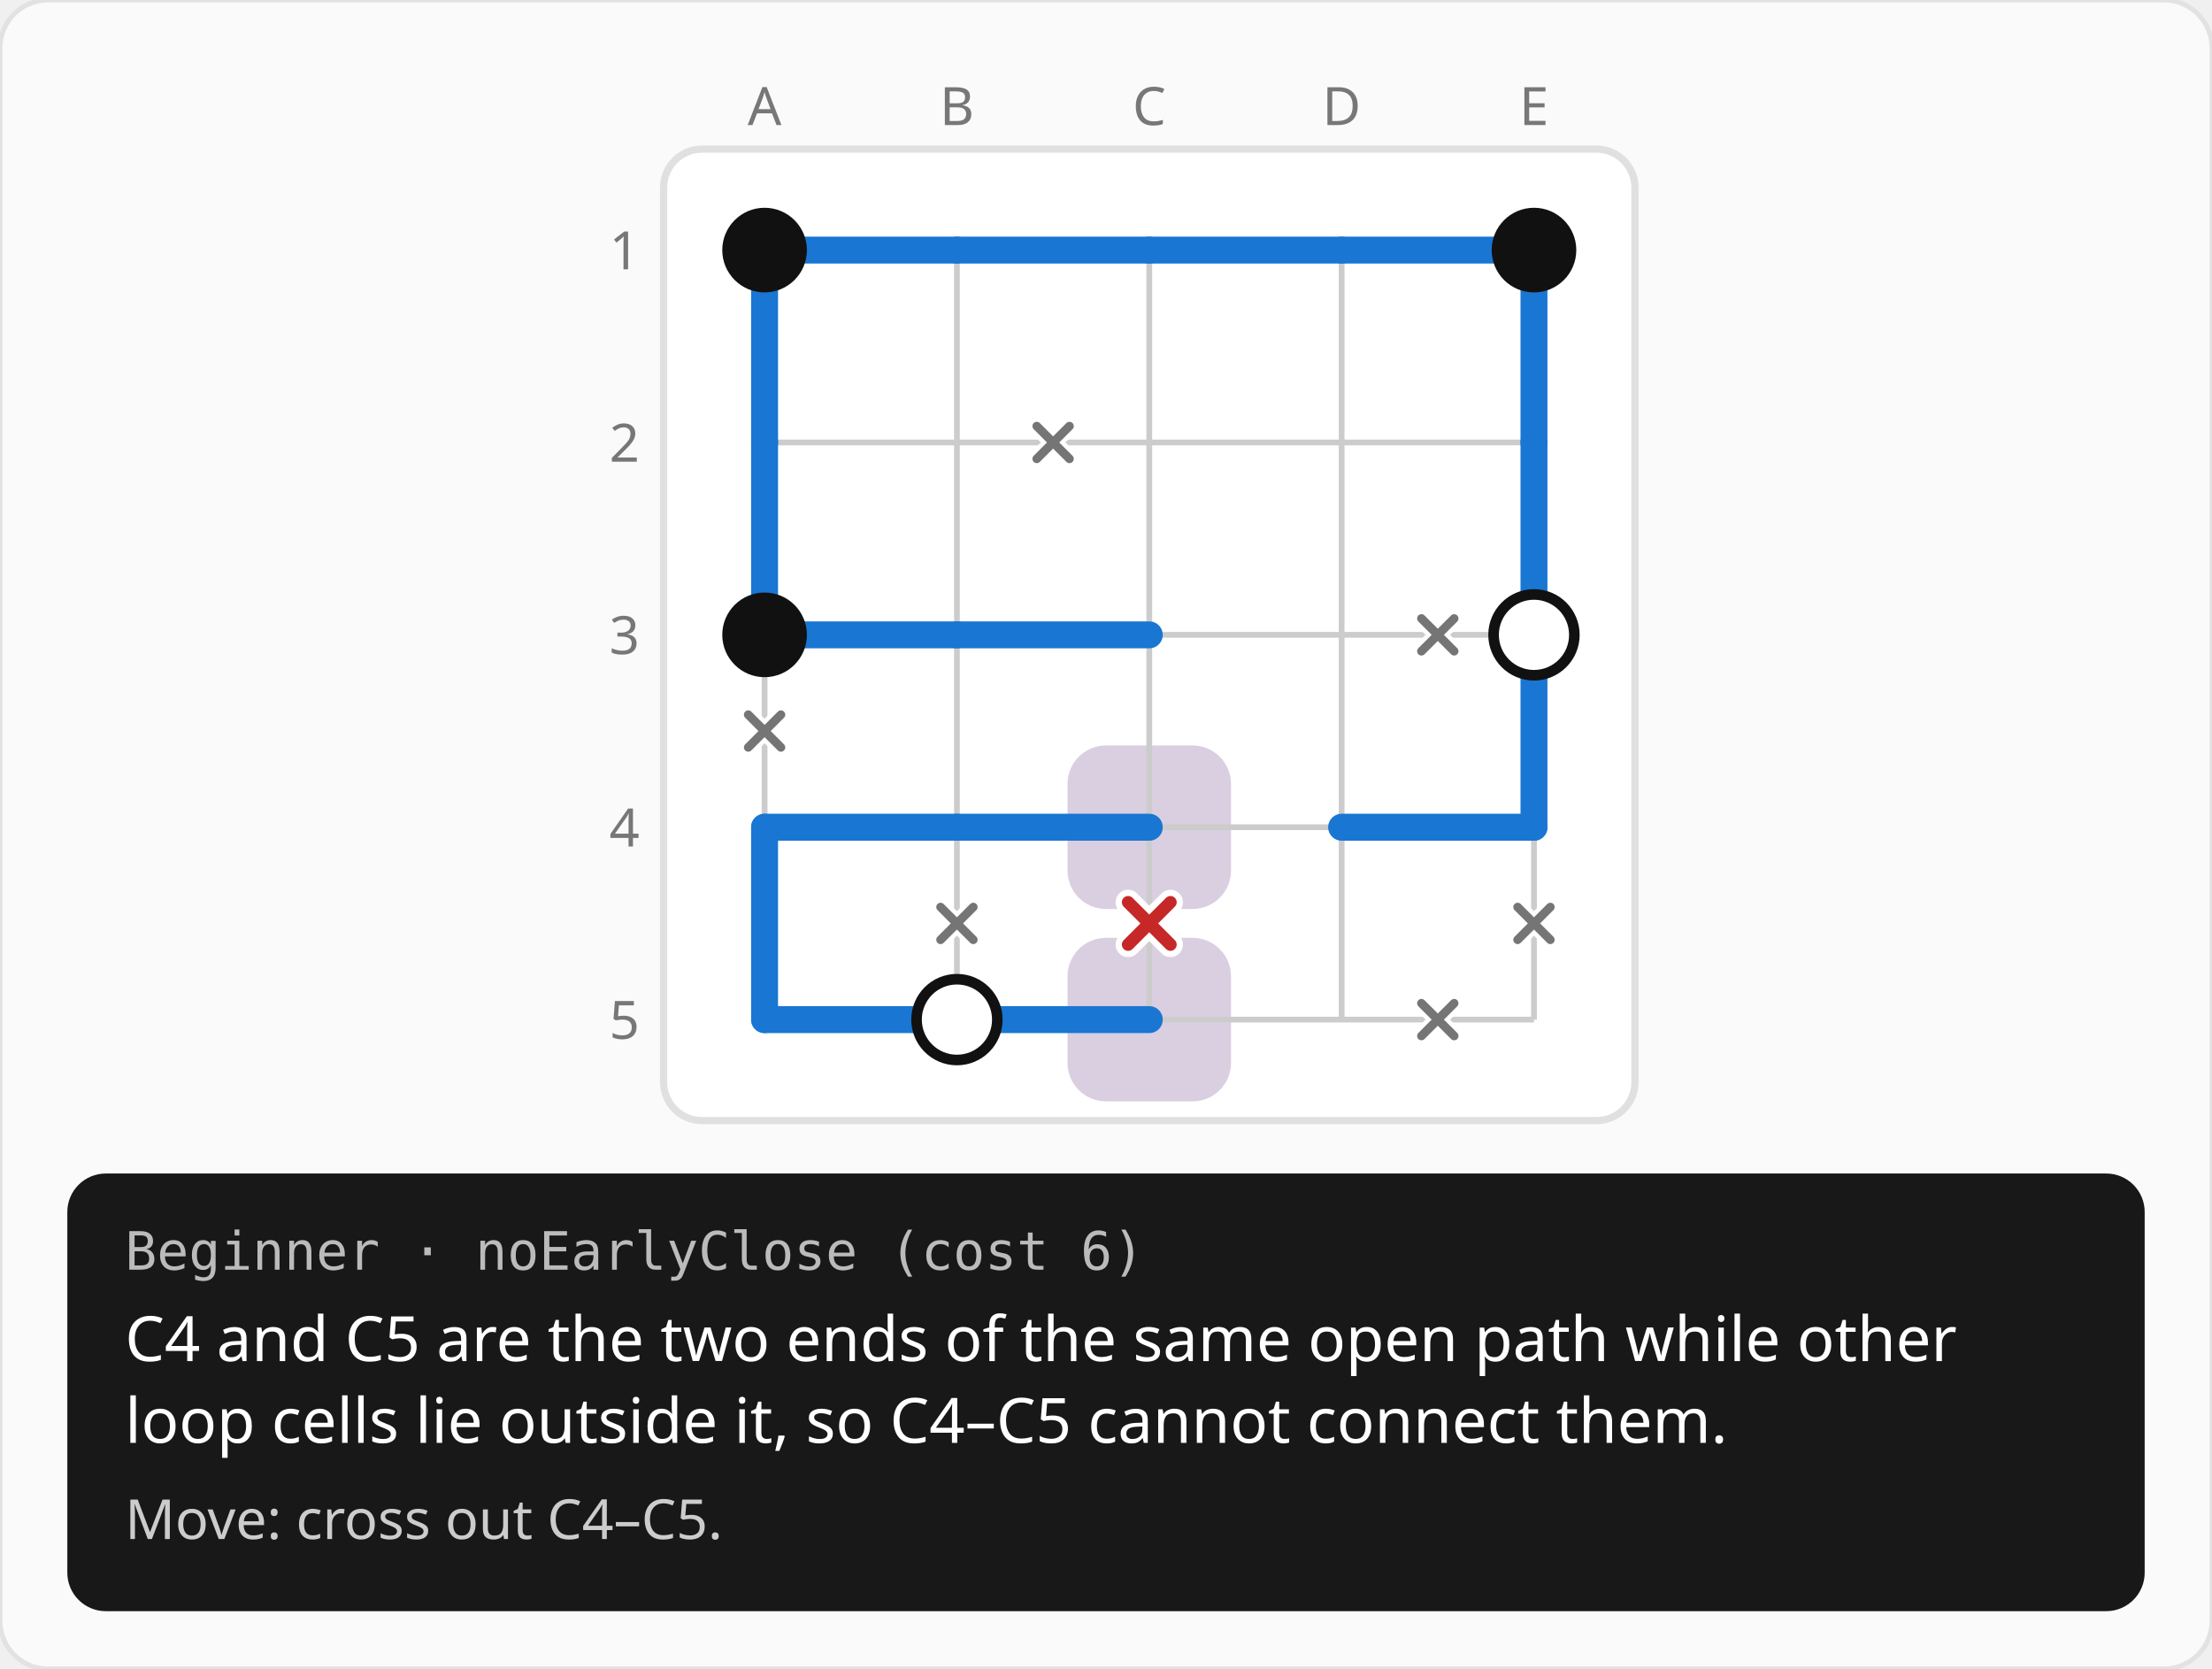
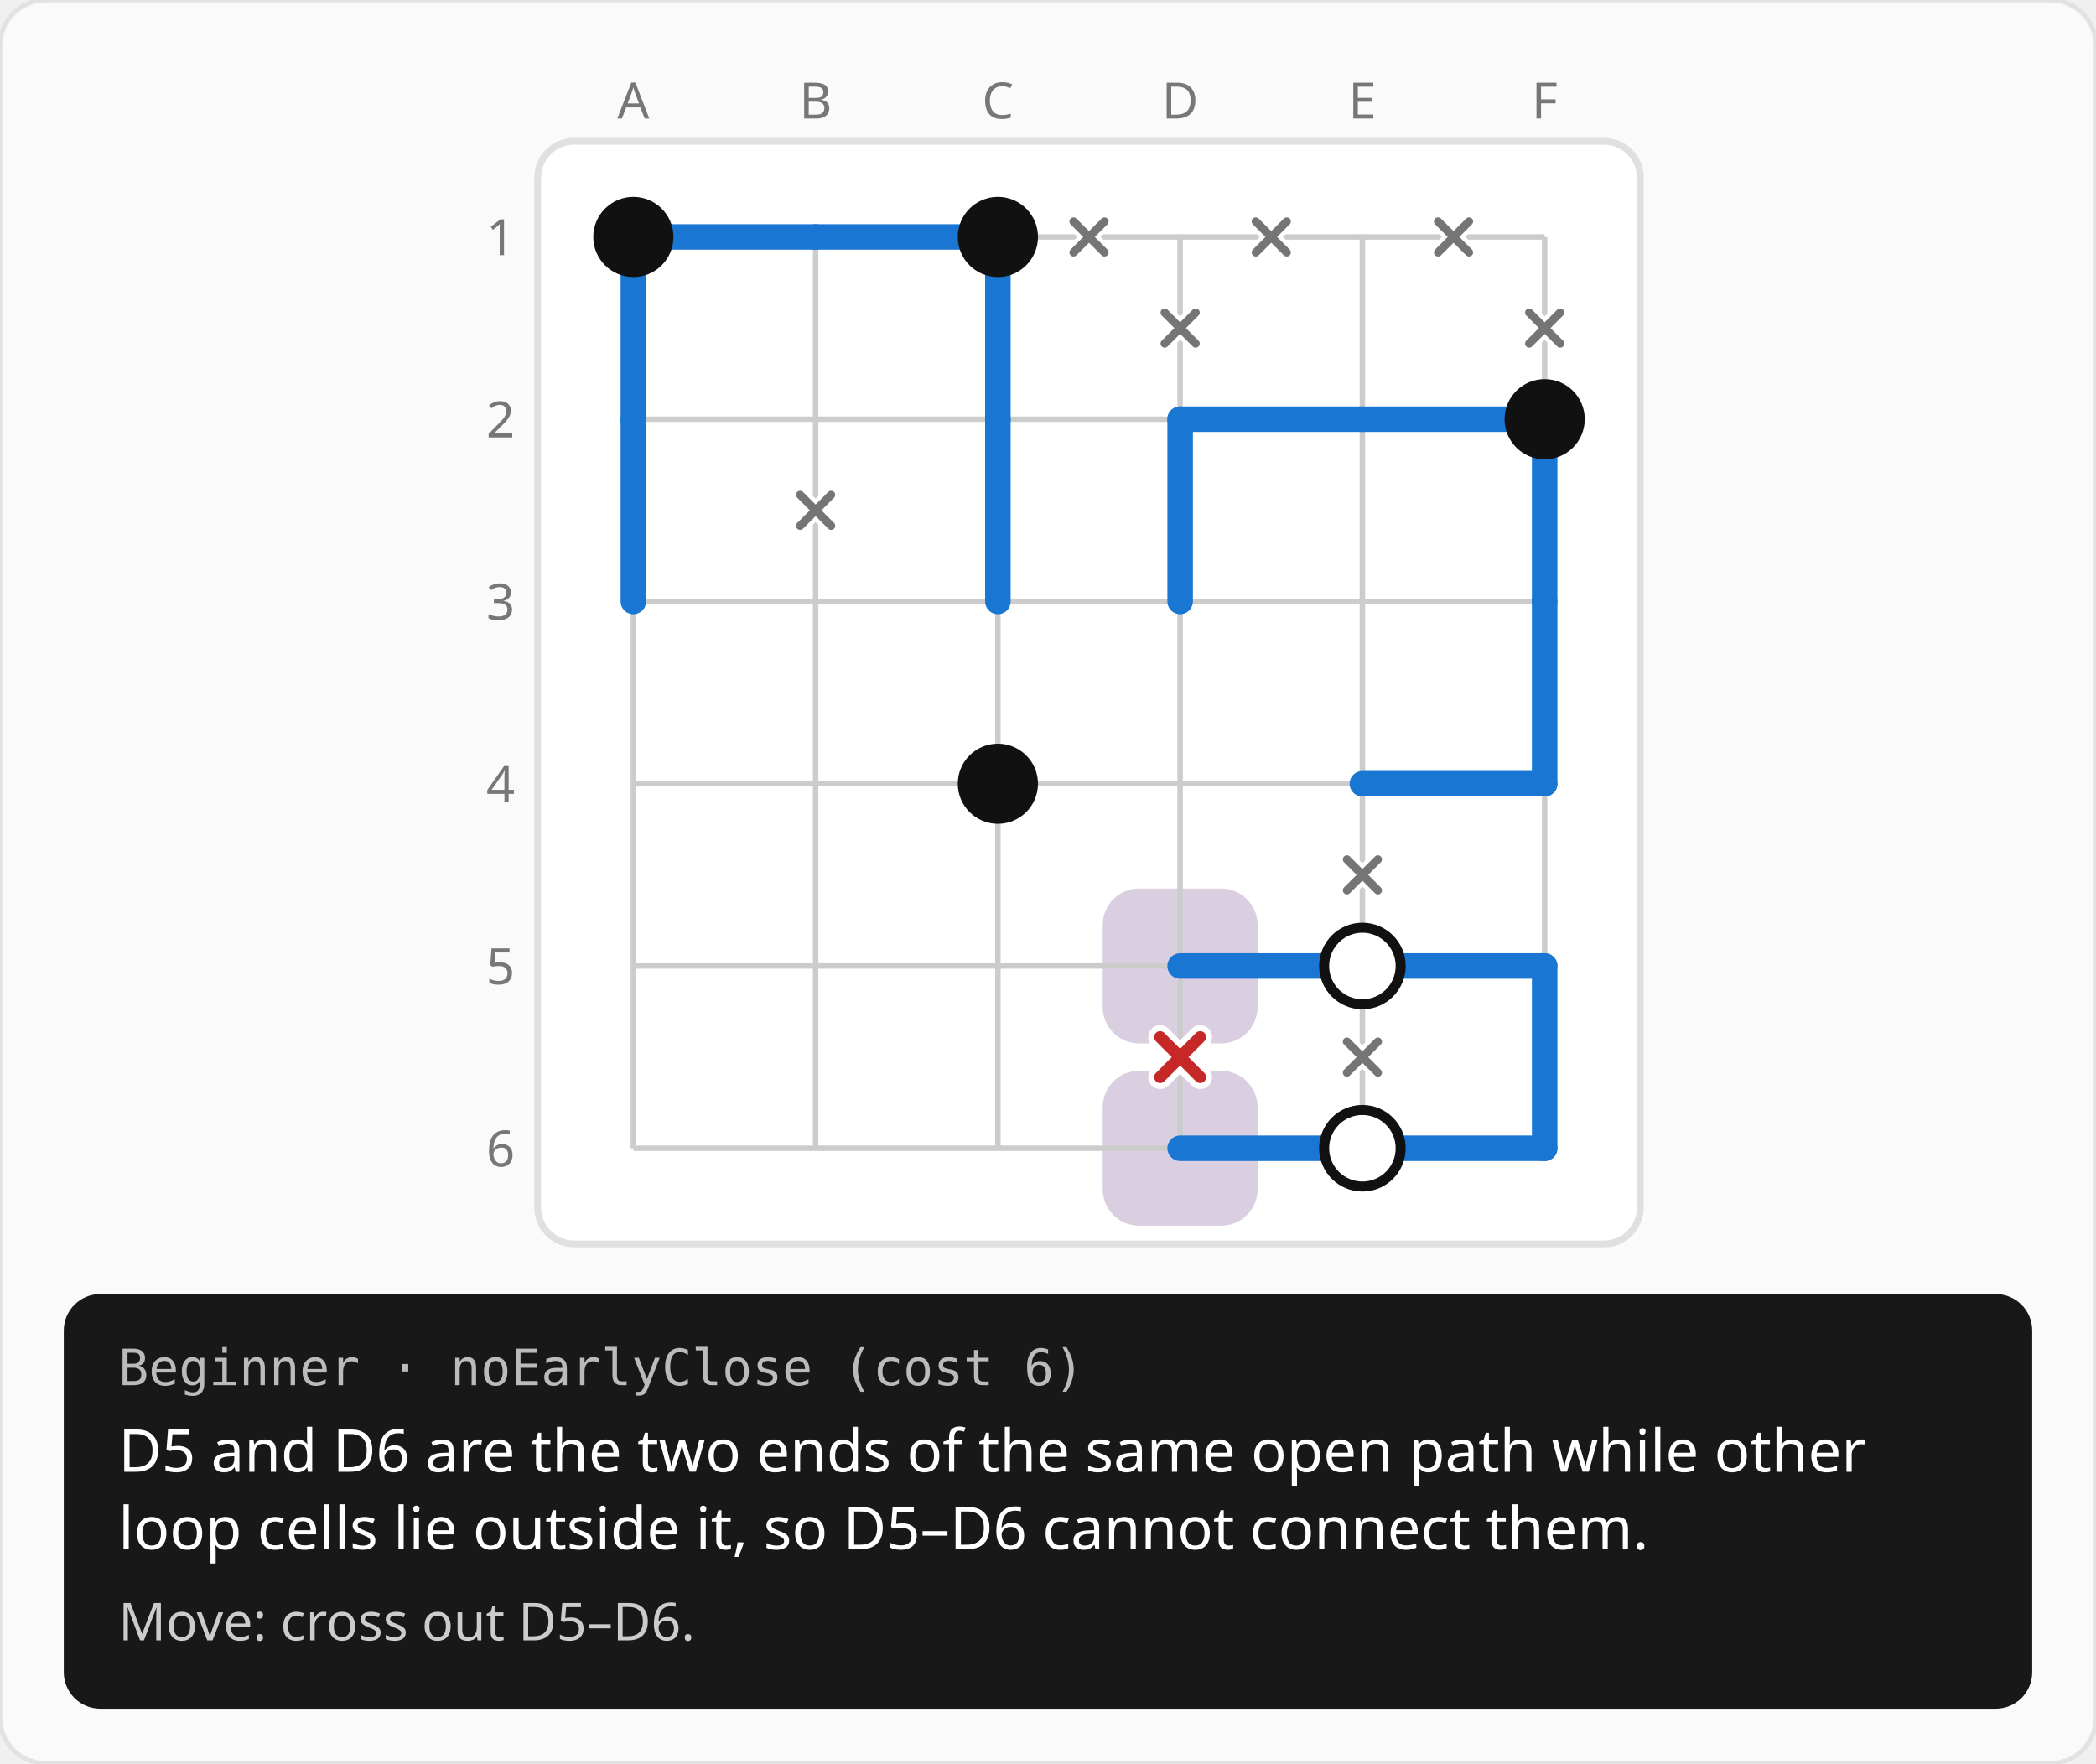
- <svg xmlns="http://www.w3.org/2000/svg" width="460" height="347" viewBox="0 0 460 347">
-   <rect width="460" height="347" rx="10" fill="#fafafa" stroke="#e2e2e2" />
+ <svg xmlns="http://www.w3.org/2000/svg" width="460" height="387" viewBox="0 0 460 387">
+   <rect width="460" height="387" rx="10" fill="#fafafa" stroke="#e2e2e2" />
  <defs>
    <pattern id="hatch" width="8" height="8" patternUnits="userSpaceOnUse" patternTransform="rotate(45)">
      <line x1="0" y1="0" x2="0" y2="8" stroke="#d55e00" stroke-width="3" opacity="0.55" />
    </pattern>
  </defs>
-   <g transform="translate(119 12)">
+   <g transform="translate(99 12)">
    <text x="40" y="14" fill="#777777" font-size="11" font-family="system-ui, sans-serif" text-anchor="middle">A</text>
    <text x="80" y="14" fill="#777777" font-size="11" font-family="system-ui, sans-serif" text-anchor="middle">B</text>
    <text x="120" y="14" fill="#777777" font-size="11" font-family="system-ui, sans-serif" text-anchor="middle">C</text>
    <text x="160" y="14" fill="#777777" font-size="11" font-family="system-ui, sans-serif" text-anchor="middle">D</text>
    <text x="200" y="14" fill="#777777" font-size="11" font-family="system-ui, sans-serif" text-anchor="middle">E</text>
+     <text x="240" y="14" fill="#777777" font-size="11" font-family="system-ui, sans-serif" text-anchor="middle">F</text>
    <text x="14" y="44" fill="#777777" font-size="11" font-family="system-ui, sans-serif" text-anchor="end">1</text>
    <text x="14" y="84" fill="#777777" font-size="11" font-family="system-ui, sans-serif" text-anchor="end">2</text>
    <text x="14" y="124" fill="#777777" font-size="11" font-family="system-ui, sans-serif" text-anchor="end">3</text>
    <text x="14" y="164" fill="#777777" font-size="11" font-family="system-ui, sans-serif" text-anchor="end">4</text>
    <text x="14" y="204" fill="#777777" font-size="11" font-family="system-ui, sans-serif" text-anchor="end">5</text>
+     <text x="14" y="244" fill="#777777" font-size="11" font-family="system-ui, sans-serif" text-anchor="end">6</text>
    <g transform="translate(18 18)">
-       <rect x="1" y="1" width="202" height="202" rx="8" fill="#ffffff" stroke="#e0e0e0" stroke-width="1.5" />
-       <rect x="85" y="125" width="34" height="34" rx="8" fill="rgba(122,81,149,0.28)" />
-       <rect x="85" y="165" width="34" height="34" rx="8" fill="rgba(122,81,149,0.28)" />
-       <line x1="22" y1="22" x2="182" y2="22" stroke="#cccccc" stroke-width="1.2" />
-       <line x1="22" y1="62" x2="182" y2="62" stroke="#cccccc" stroke-width="1.2" />
-       <line x1="22" y1="102" x2="182" y2="102" stroke="#cccccc" stroke-width="1.2" />
-       <line x1="22" y1="142" x2="182" y2="142" stroke="#cccccc" stroke-width="1.2" />
-       <line x1="22" y1="182" x2="182" y2="182" stroke="#cccccc" stroke-width="1.2" />
-       <line x1="22" y1="22" x2="22" y2="182" stroke="#cccccc" stroke-width="1.2" />
-       <line x1="62" y1="22" x2="62" y2="182" stroke="#cccccc" stroke-width="1.2" />
-       <line x1="102" y1="22" x2="102" y2="182" stroke="#cccccc" stroke-width="1.2" />
-       <line x1="142" y1="22" x2="142" y2="182" stroke="#cccccc" stroke-width="1.2" />
-       <line x1="182" y1="22" x2="182" y2="182" stroke="#cccccc" stroke-width="1.2" />
+       <rect x="1" y="1" width="242" height="242" rx="8" fill="#ffffff" stroke="#e0e0e0" stroke-width="1.5" />
+       <rect x="125" y="165" width="34" height="34" rx="8" fill="rgba(122,81,149,0.28)" />
+       <rect x="125" y="205" width="34" height="34" rx="8" fill="rgba(122,81,149,0.28)" />
+       <line x1="22" y1="22" x2="222" y2="22" stroke="#cccccc" stroke-width="1.2" />
+       <line x1="22" y1="62" x2="222" y2="62" stroke="#cccccc" stroke-width="1.2" />
+       <line x1="22" y1="102" x2="222" y2="102" stroke="#cccccc" stroke-width="1.2" />
+       <line x1="22" y1="142" x2="222" y2="142" stroke="#cccccc" stroke-width="1.2" />
+       <line x1="22" y1="182" x2="222" y2="182" stroke="#cccccc" stroke-width="1.2" />
+       <line x1="22" y1="222" x2="222" y2="222" stroke="#cccccc" stroke-width="1.2" />
+       <line x1="22" y1="22" x2="22" y2="222" stroke="#cccccc" stroke-width="1.2" />
+       <line x1="62" y1="22" x2="62" y2="222" stroke="#cccccc" stroke-width="1.2" />
+       <line x1="102" y1="22" x2="102" y2="222" stroke="#cccccc" stroke-width="1.2" />
+       <line x1="142" y1="22" x2="142" y2="222" stroke="#cccccc" stroke-width="1.2" />
+       <line x1="182" y1="22" x2="182" y2="222" stroke="#cccccc" stroke-width="1.2" />
+       <line x1="222" y1="22" x2="222" y2="222" stroke="#cccccc" stroke-width="1.2" />
      <line x1="22" y1="22" x2="62" y2="22" stroke="#1976d2" stroke-width="5.6" stroke-linecap="round" />
      <line x1="22" y1="22" x2="22" y2="62" stroke="#1976d2" stroke-width="5.6" stroke-linecap="round" />
      <line x1="62" y1="22" x2="102" y2="22" stroke="#1976d2" stroke-width="5.6" stroke-linecap="round" />
-       <line x1="102" y1="22" x2="142" y2="22" stroke="#1976d2" stroke-width="5.6" stroke-linecap="round" />
-       <line x1="142" y1="22" x2="182" y2="22" stroke="#1976d2" stroke-width="5.6" stroke-linecap="round" />
-       <line x1="182" y1="22" x2="182" y2="62" stroke="#1976d2" stroke-width="5.6" stroke-linecap="round" />
+       <line x1="102" y1="22" x2="102" y2="62" stroke="#1976d2" stroke-width="5.6" stroke-linecap="round" />
      <line x1="22" y1="62" x2="22" y2="102" stroke="#1976d2" stroke-width="5.6" stroke-linecap="round" />
-       <line x1="182" y1="62" x2="182" y2="102" stroke="#1976d2" stroke-width="5.6" stroke-linecap="round" />
-       <line x1="22" y1="102" x2="62" y2="102" stroke="#1976d2" stroke-width="5.6" stroke-linecap="round" />
-       <line x1="62" y1="102" x2="102" y2="102" stroke="#1976d2" stroke-width="5.6" stroke-linecap="round" />
-       <line x1="182" y1="102" x2="182" y2="142" stroke="#1976d2" stroke-width="5.6" stroke-linecap="round" />
-       <line x1="22" y1="142" x2="62" y2="142" stroke="#1976d2" stroke-width="5.6" stroke-linecap="round" />
-       <line x1="22" y1="142" x2="22" y2="182" stroke="#1976d2" stroke-width="5.6" stroke-linecap="round" />
-       <line x1="62" y1="142" x2="102" y2="142" stroke="#1976d2" stroke-width="5.6" stroke-linecap="round" />
-       <line x1="142" y1="142" x2="182" y2="142" stroke="#1976d2" stroke-width="5.6" stroke-linecap="round" />
-       <line x1="22" y1="182" x2="62" y2="182" stroke="#1976d2" stroke-width="5.6" stroke-linecap="round" />
-       <line x1="62" y1="182" x2="102" y2="182" stroke="#1976d2" stroke-width="5.6" stroke-linecap="round" />
+       <line x1="102" y1="62" x2="102" y2="102" stroke="#1976d2" stroke-width="5.6" stroke-linecap="round" />
+       <line x1="142" y1="62" x2="182" y2="62" stroke="#1976d2" stroke-width="5.6" stroke-linecap="round" />
+       <line x1="142" y1="62" x2="142" y2="102" stroke="#1976d2" stroke-width="5.6" stroke-linecap="round" />
+       <line x1="182" y1="62" x2="222" y2="62" stroke="#1976d2" stroke-width="5.6" stroke-linecap="round" />
+       <line x1="222" y1="62" x2="222" y2="102" stroke="#1976d2" stroke-width="5.6" stroke-linecap="round" />
+       <line x1="222" y1="102" x2="222" y2="142" stroke="#1976d2" stroke-width="5.6" stroke-linecap="round" />
+       <line x1="182" y1="142" x2="222" y2="142" stroke="#1976d2" stroke-width="5.6" stroke-linecap="round" />
+       <line x1="142" y1="182" x2="182" y2="182" stroke="#1976d2" stroke-width="5.6" stroke-linecap="round" />
+       <line x1="182" y1="182" x2="222" y2="182" stroke="#1976d2" stroke-width="5.6" stroke-linecap="round" />
+       <line x1="222" y1="182" x2="222" y2="222" stroke="#1976d2" stroke-width="5.6" stroke-linecap="round" />
+       <line x1="142" y1="222" x2="182" y2="222" stroke="#1976d2" stroke-width="5.6" stroke-linecap="round" />
+       <line x1="182" y1="222" x2="222" y2="222" stroke="#1976d2" stroke-width="5.6" stroke-linecap="round" />
      <circle cx="22" cy="22" r="8.8" fill="#111111" />
-       <circle cx="182" cy="22" r="8.8" fill="#111111" />
-       <circle cx="22" cy="102" r="8.8" fill="#111111" />
-       <circle cx="182" cy="102" r="8.4" fill="#ffffff" />
-       <circle cx="182" cy="102" r="8.4" fill="none" stroke="#111111" stroke-width="2.2" />
-       <circle cx="62" cy="182" r="8.4" fill="#ffffff" />
-       <circle cx="62" cy="182" r="8.4" fill="none" stroke="#111111" stroke-width="2.2" />
-       <path d="M78.6 58.6L85.4 65.4M78.6 65.4L85.4 58.6" stroke="#ffffff" stroke-width="3.6" stroke-linecap="round" />
-       <path d="M78.6 58.6L85.4 65.4M78.6 65.4L85.4 58.6" stroke="#757575" stroke-width="1.8" stroke-linecap="round" />
-       <path d="M18.6 118.6L25.4 125.4M18.6 125.4L25.4 118.6" stroke="#ffffff" stroke-width="3.6" stroke-linecap="round" />
-       <path d="M18.6 118.6L25.4 125.4M18.6 125.4L25.4 118.6" stroke="#757575" stroke-width="1.8" stroke-linecap="round" />
-       <path d="M158.6 98.6L165.4 105.4M158.6 105.4L165.4 98.6" stroke="#ffffff" stroke-width="3.6" stroke-linecap="round" />
-       <path d="M158.6 98.6L165.4 105.4M158.6 105.4L165.4 98.6" stroke="#757575" stroke-width="1.8" stroke-linecap="round" />
-       <path d="M58.6 158.6L65.4 165.4M58.6 165.4L65.4 158.6" stroke="#ffffff" stroke-width="3.6" stroke-linecap="round" />
-       <path d="M58.6 158.6L65.4 165.4M58.6 165.4L65.4 158.6" stroke="#757575" stroke-width="1.8" stroke-linecap="round" />
+       <circle cx="102" cy="22" r="8.8" fill="#111111" />
+       <circle cx="222" cy="62" r="8.8" fill="#111111" />
+       <circle cx="102" cy="142" r="8.8" fill="#111111" />
+       <circle cx="182" cy="182" r="8.4" fill="#ffffff" />
+       <circle cx="182" cy="182" r="8.4" fill="none" stroke="#111111" stroke-width="2.2" />
+       <circle cx="182" cy="222" r="8.4" fill="#ffffff" />
+       <circle cx="182" cy="222" r="8.4" fill="none" stroke="#111111" stroke-width="2.2" />
+       <path d="M118.6 18.6L125.4 25.4M118.6 25.4L125.4 18.6" stroke="#ffffff" stroke-width="3.6" stroke-linecap="round" />
+       <path d="M118.6 18.6L125.4 25.4M118.6 25.4L125.4 18.6" stroke="#757575" stroke-width="1.8" stroke-linecap="round" />
+       <path d="M158.6 18.6L165.4 25.4M158.6 25.4L165.4 18.6" stroke="#ffffff" stroke-width="3.6" stroke-linecap="round" />
+       <path d="M158.6 18.6L165.4 25.4M158.6 25.4L165.4 18.6" stroke="#757575" stroke-width="1.8" stroke-linecap="round" />
+       <path d="M138.6 38.6L145.4 45.4M138.6 45.4L145.4 38.6" stroke="#ffffff" stroke-width="3.6" stroke-linecap="round" />
+       <path d="M138.6 38.6L145.4 45.4M138.6 45.4L145.4 38.6" stroke="#757575" stroke-width="1.8" stroke-linecap="round" />
+       <path d="M198.6 18.6L205.4 25.4M198.6 25.4L205.4 18.6" stroke="#ffffff" stroke-width="3.6" stroke-linecap="round" />
+       <path d="M198.6 18.6L205.4 25.4M198.6 25.4L205.4 18.6" stroke="#757575" stroke-width="1.8" stroke-linecap="round" />
+       <path d="M218.6 38.6L225.4 45.4M218.6 45.4L225.4 38.6" stroke="#ffffff" stroke-width="3.6" stroke-linecap="round" />
+       <path d="M218.6 38.6L225.4 45.4M218.6 45.4L225.4 38.6" stroke="#757575" stroke-width="1.8" stroke-linecap="round" />
+       <path d="M58.6 78.6L65.4 85.4M58.6 85.4L65.4 78.6" stroke="#ffffff" stroke-width="3.6" stroke-linecap="round" />
+       <path d="M58.6 78.6L65.4 85.4M58.6 85.4L65.4 78.6" stroke="#757575" stroke-width="1.8" stroke-linecap="round" />
      <path d="M178.6 158.6L185.4 165.4M178.6 165.4L185.4 158.6" stroke="#ffffff" stroke-width="3.6" stroke-linecap="round" />
      <path d="M178.6 158.6L185.4 165.4M178.6 165.4L185.4 158.6" stroke="#757575" stroke-width="1.8" stroke-linecap="round" />
-       <path d="M158.6 178.6L165.4 185.4M158.6 185.4L165.4 178.6" stroke="#ffffff" stroke-width="3.6" stroke-linecap="round" />
-       <path d="M158.6 178.6L165.4 185.4M158.6 185.4L165.4 178.6" stroke="#757575" stroke-width="1.8" stroke-linecap="round" />
-       <path d="M97.6 157.6L106.4 166.4M97.6 166.4L106.4 157.6" stroke="#ffffff" stroke-width="5.2" stroke-linecap="round" />
-       <path d="M97.6 157.6L106.4 166.4M97.6 166.4L106.4 157.6" stroke="#c62828" stroke-width="2.6" stroke-linecap="round" />
+       <path d="M178.6 198.6L185.4 205.4M178.6 205.4L185.4 198.6" stroke="#ffffff" stroke-width="3.6" stroke-linecap="round" />
+       <path d="M178.6 198.6L185.4 205.4M178.6 205.4L185.4 198.6" stroke="#757575" stroke-width="1.8" stroke-linecap="round" />
+       <path d="M137.6 197.6L146.4 206.4M137.6 206.4L146.4 197.6" stroke="#ffffff" stroke-width="5.2" stroke-linecap="round" />
+       <path d="M137.6 197.6L146.4 206.4M137.6 206.4L146.4 197.6" stroke="#c62828" stroke-width="2.6" stroke-linecap="round" />
    </g>
  </g>
-   <rect x="14" y="244" width="432" height="91" rx="8" fill="#181818" />
-   <text x="26" y="264" fill="#bbbbbb" font-size="11" font-family="ui-monospace, Menlo, monospace">Beginner · noEarlyClose (cost 6)</text>
-   <text x="26" y="283" fill="#ffffff" font-size="13" font-family="system-ui, sans-serif">C4 and C5 are the two ends of the same open path while other</text>
-   <text x="26" y="300" fill="#ffffff" font-size="13" font-family="system-ui, sans-serif">loop cells lie outside it, so C4–C5 cannot connect them.</text>
-   <text x="26" y="320" fill="#cccccc" font-size="11.5" font-family="system-ui, sans-serif">Move: cross out C4–C5.</text>
+   <rect x="14" y="284" width="432" height="91" rx="8" fill="#181818" />
+   <text x="26" y="304" fill="#bbbbbb" font-size="11" font-family="ui-monospace, Menlo, monospace">Beginner · noEarlyClose (cost 6)</text>
+   <text x="26" y="323" fill="#ffffff" font-size="13" font-family="system-ui, sans-serif">D5 and D6 are the two ends of the same open path while other</text>
+   <text x="26" y="340" fill="#ffffff" font-size="13" font-family="system-ui, sans-serif">loop cells lie outside it, so D5–D6 cannot connect them.</text>
+   <text x="26" y="360" fill="#cccccc" font-size="11.5" font-family="system-ui, sans-serif">Move: cross out D5–D6.</text>
</svg>
